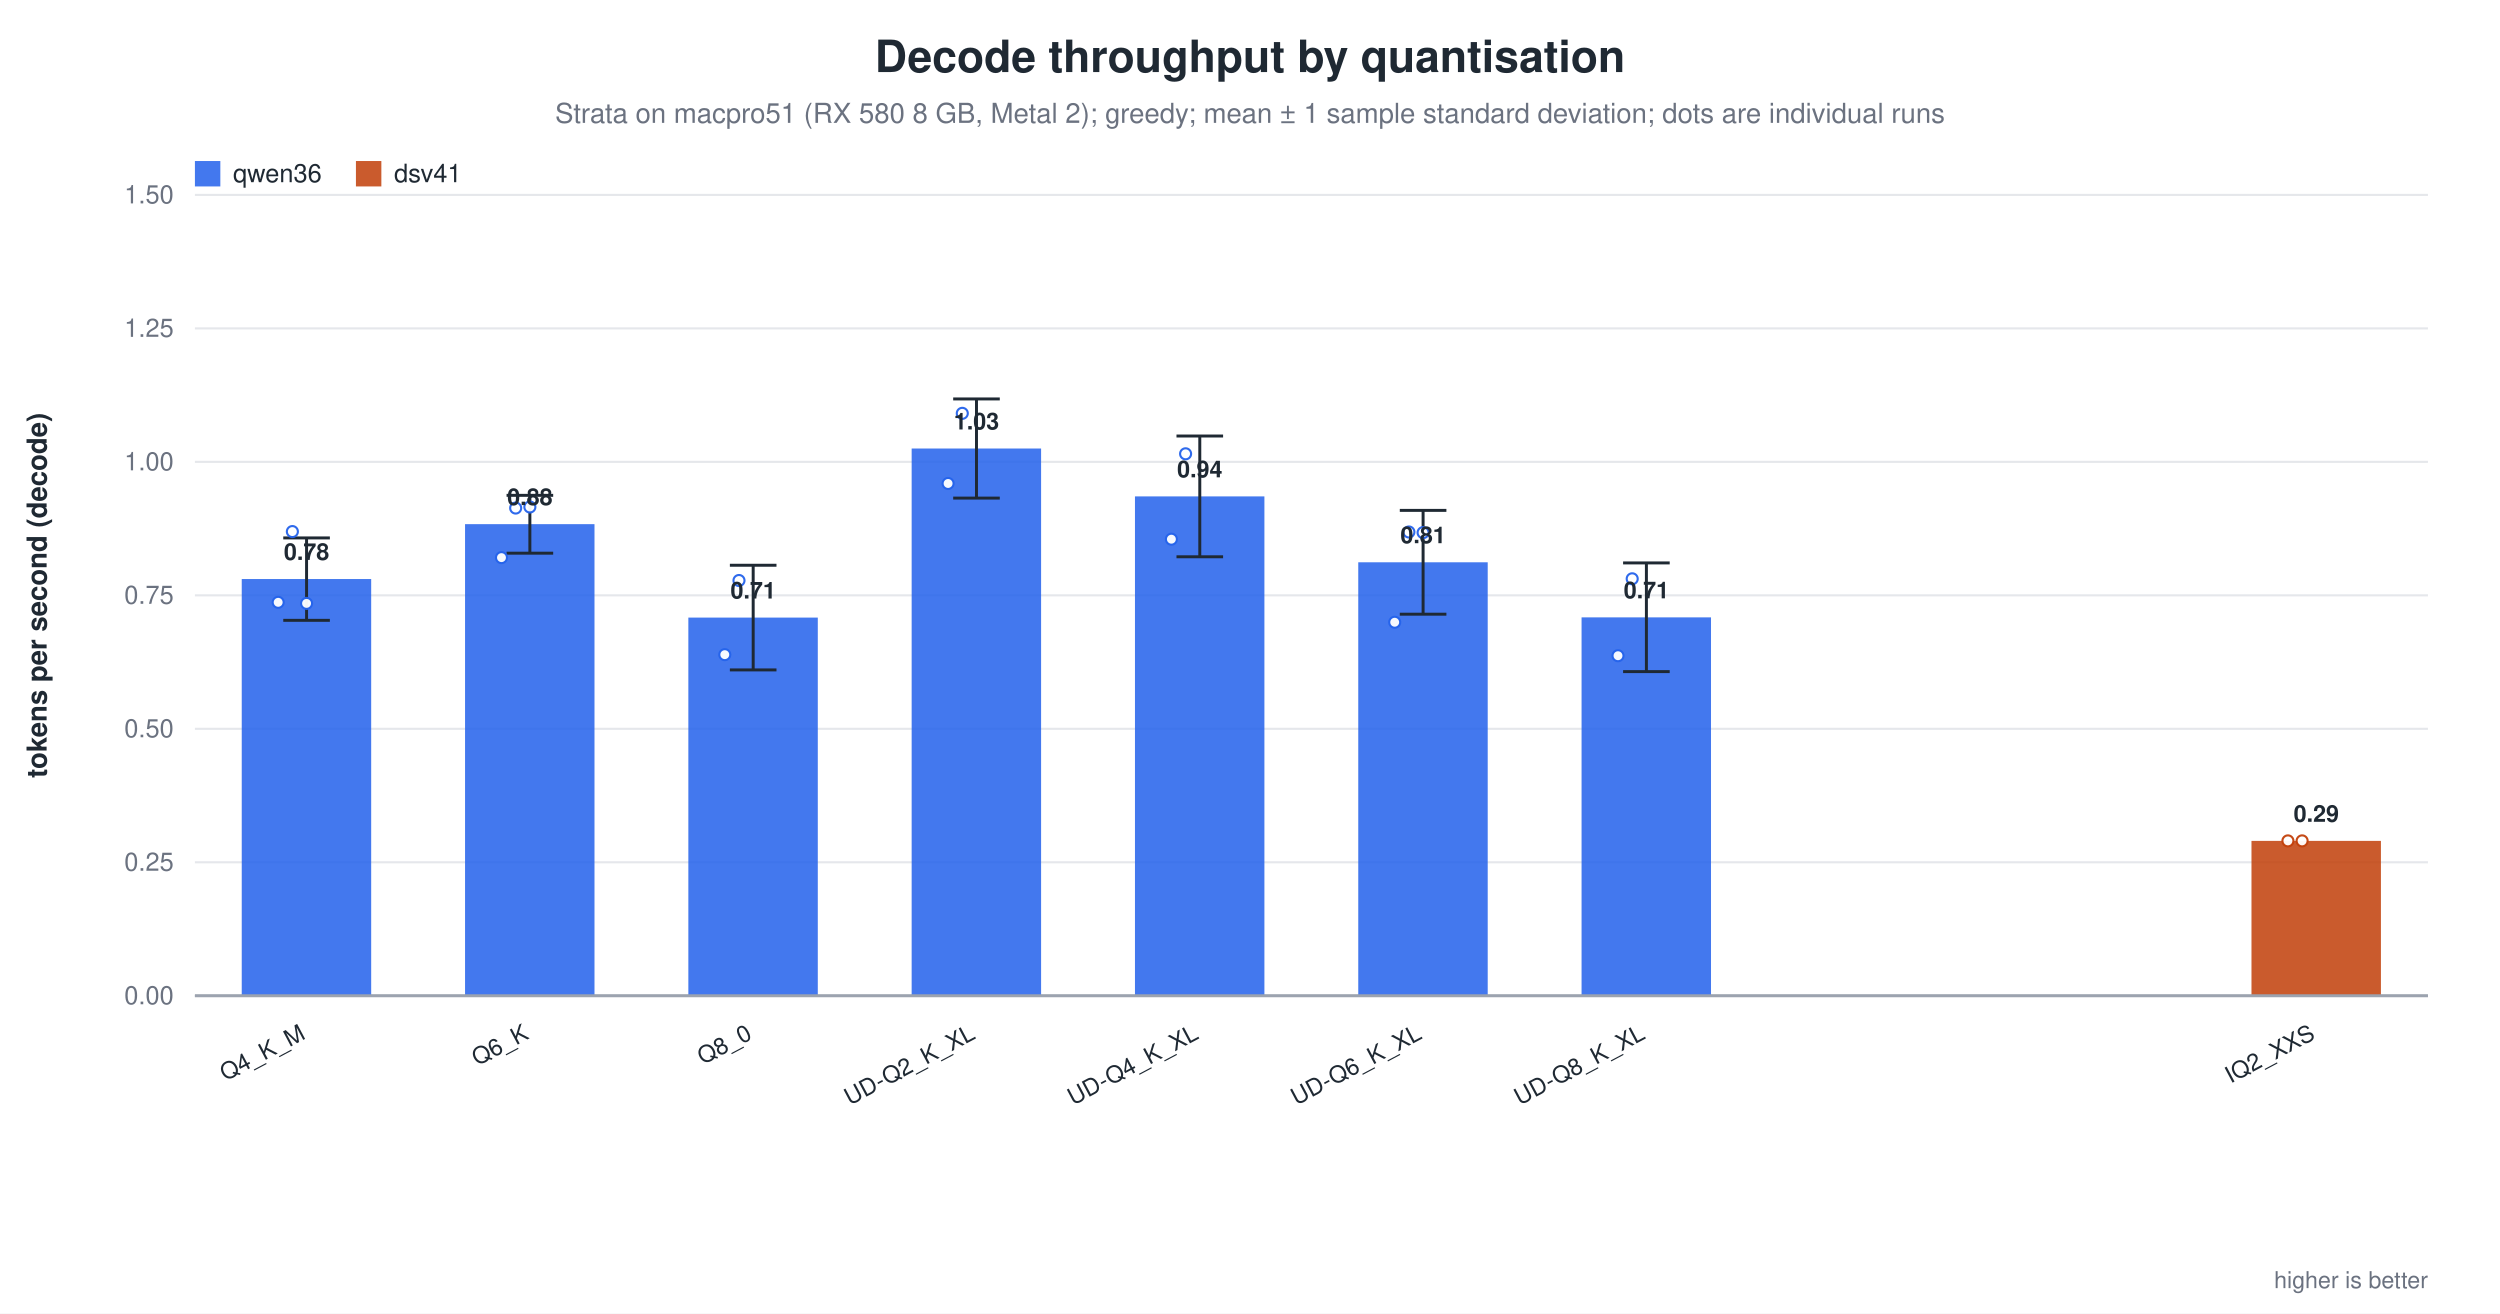
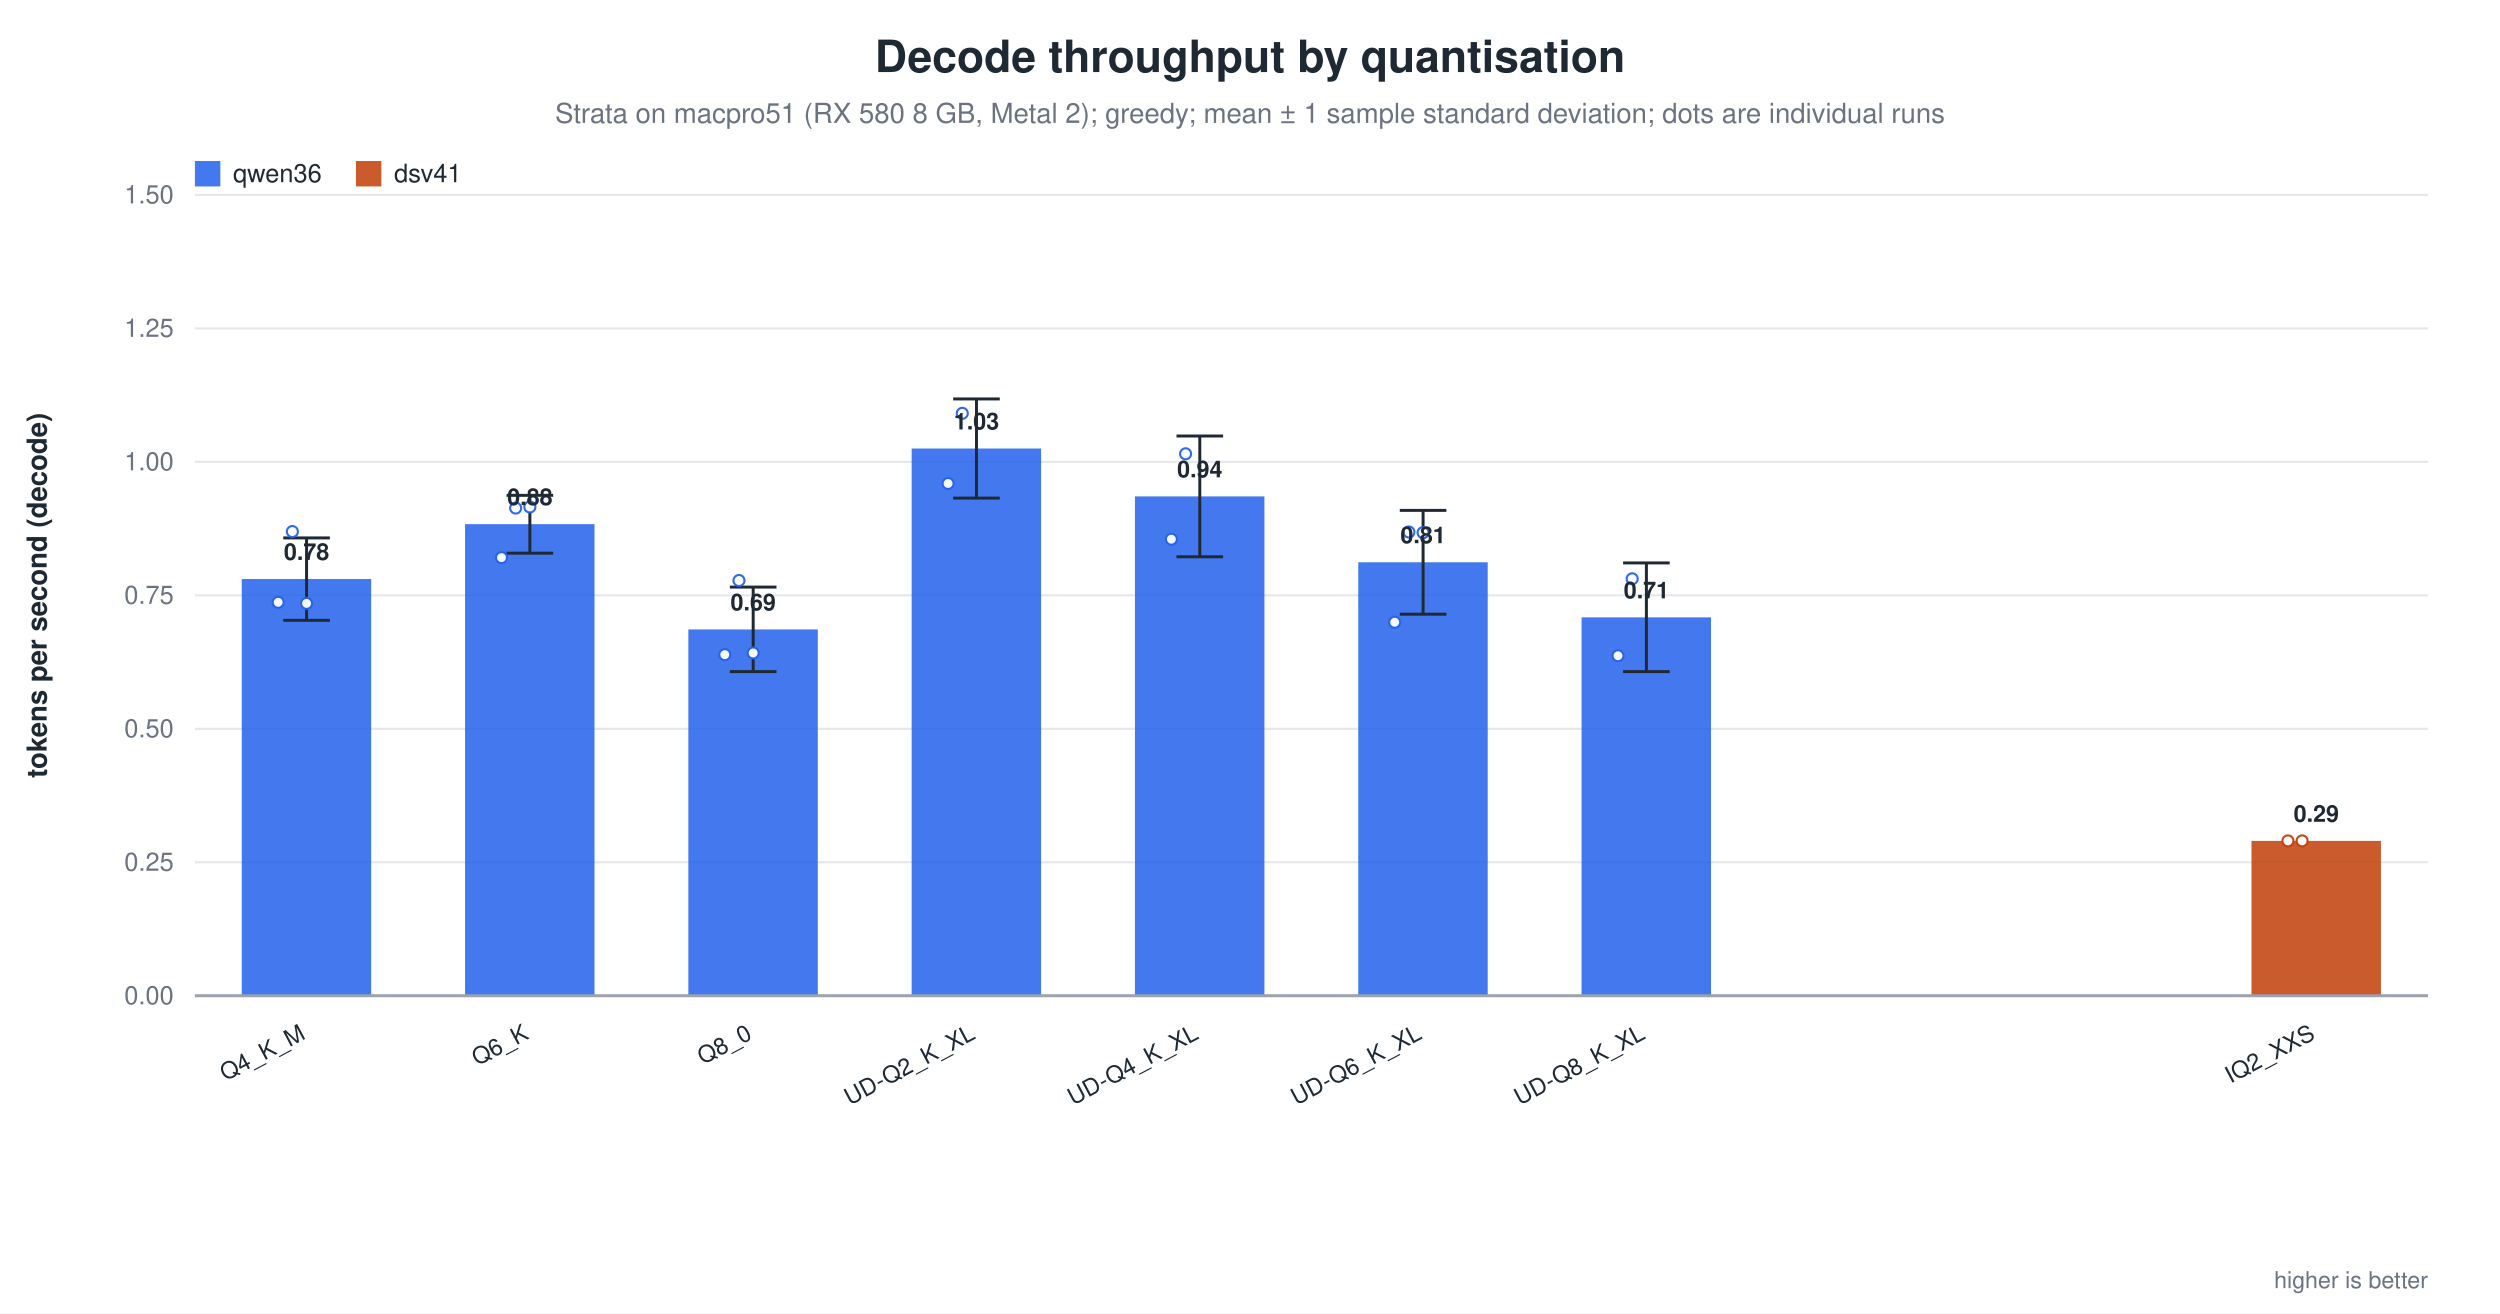
<svg xmlns="http://www.w3.org/2000/svg" width="1180" height="620" viewBox="0 0 1180 620" role="img" aria-label="Decode throughput by quantisation">
  <rect width="1180" height="620" fill="white" />
  <text x="590.0" y="34" text-anchor="middle" font-family="Helvetica, Arial, sans-serif" font-size="21" font-weight="600" fill="#1f2933">Decode throughput by quantisation</text>
  <text x="590.0" y="58" text-anchor="middle" font-family="Helvetica, Arial, sans-serif" font-size="13" fill="#6b7280">Strata on macpro51 (RX 580 8 GB, Metal 2); greedy; mean ± 1 sample standard deviation; dots are individual runs</text>
  <line x1="92.0" y1="470.0" x2="1146.0" y2="470.0" stroke="#9ca3af" stroke-width="1.0" />
  <text x="82.0" y="474.0" text-anchor="end" font-family="Helvetica, Arial, sans-serif" font-size="12" fill="#6b7280" font-weight="400">0.00</text>
  <line x1="92.0" y1="407.0" x2="1146.0" y2="407.0" stroke="#e5e7eb" stroke-width="1.0" />
  <text x="82.0" y="411.0" text-anchor="end" font-family="Helvetica, Arial, sans-serif" font-size="12" fill="#6b7280" font-weight="400">0.25</text>
  <line x1="92.0" y1="344.0" x2="1146.0" y2="344.0" stroke="#e5e7eb" stroke-width="1.0" />
  <text x="82.0" y="348.0" text-anchor="end" font-family="Helvetica, Arial, sans-serif" font-size="12" fill="#6b7280" font-weight="400">0.50</text>
  <line x1="92.0" y1="281.0" x2="1146.0" y2="281.0" stroke="#e5e7eb" stroke-width="1.0" />
  <text x="82.0" y="285.0" text-anchor="end" font-family="Helvetica, Arial, sans-serif" font-size="12" fill="#6b7280" font-weight="400">0.75</text>
  <line x1="92.0" y1="218.0" x2="1146.0" y2="218.0" stroke="#e5e7eb" stroke-width="1.0" />
  <text x="82.0" y="222.0" text-anchor="end" font-family="Helvetica, Arial, sans-serif" font-size="12" fill="#6b7280" font-weight="400">1.00</text>
  <line x1="92.0" y1="155.0" x2="1146.0" y2="155.0" stroke="#e5e7eb" stroke-width="1.0" />
  <text x="82.0" y="159.0" text-anchor="end" font-family="Helvetica, Arial, sans-serif" font-size="12" fill="#6b7280" font-weight="400">1.25</text>
  <line x1="92.0" y1="92.0" x2="1146.0" y2="92.0" stroke="#e5e7eb" stroke-width="1.0" />
  <text x="82.0" y="96.0" text-anchor="end" font-family="Helvetica, Arial, sans-serif" font-size="12" fill="#6b7280" font-weight="400">1.50</text>
  <text x="22.0" y="281.0" text-anchor="middle" font-family="Helvetica, Arial, sans-serif" font-size="13" fill="#1f2933" font-weight="600" transform="rotate(-90.0 22.0 281.0)">tokens per second (decode)</text>
  <rect x="114.1" y="273.3" width="61.1" height="196.7" fill="#2563eb" opacity="0.86" />
  <line x1="144.7" y1="253.9" x2="144.7" y2="292.8" stroke="#1f2933" stroke-width="1.4" />
  <line x1="133.7" y1="253.9" x2="155.7" y2="253.9" stroke="#1f2933" stroke-width="1.4" />
  <line x1="133.7" y1="292.8" x2="155.7" y2="292.8" stroke="#1f2933" stroke-width="1.4" />
  <circle cx="131.3" cy="284.3" r="2.6" fill="white" stroke="#2563eb" stroke-width="1.0" opacity="0.95" />
  <circle cx="138.0" cy="250.9" r="2.6" fill="white" stroke="#2563eb" stroke-width="1.0" opacity="0.95" />
  <circle cx="144.7" cy="284.8" r="2.6" fill="white" stroke="#2563eb" stroke-width="1.0" opacity="0.95" />
  <text x="144.7" y="264.3" text-anchor="middle" font-family="Helvetica, Arial, sans-serif" font-size="11" fill="#1f2933" font-weight="600">0.78</text>
  <text x="144.7" y="490.0" text-anchor="end" font-family="Helvetica, Arial, sans-serif" font-size="11" fill="#1f2933" font-weight="500" transform="rotate(-28.0 144.7 490.0)">Q4_K_M</text>
  <rect x="219.5" y="247.4" width="61.1" height="222.6" fill="#2563eb" opacity="0.86" />
  <line x1="250.1" y1="233.8" x2="250.1" y2="261.1" stroke="#1f2933" stroke-width="1.4" />
  <line x1="239.1" y1="233.8" x2="261.1" y2="233.8" stroke="#1f2933" stroke-width="1.4" />
  <line x1="239.1" y1="261.1" x2="261.1" y2="261.1" stroke="#1f2933" stroke-width="1.4" />
  <circle cx="236.7" cy="263.2" r="2.6" fill="white" stroke="#2563eb" stroke-width="1.0" opacity="0.95" />
  <circle cx="243.4" cy="239.8" r="2.6" fill="white" stroke="#2563eb" stroke-width="1.0" opacity="0.95" />
  <circle cx="250.1" cy="239.3" r="2.6" fill="white" stroke="#2563eb" stroke-width="1.0" opacity="0.95" />
  <text x="250.1" y="238.4" text-anchor="middle" font-family="Helvetica, Arial, sans-serif" font-size="11" fill="#1f2933" font-weight="600">0.88</text>
  <text x="250.1" y="490.0" text-anchor="end" font-family="Helvetica, Arial, sans-serif" font-size="11" fill="#1f2933" font-weight="500" transform="rotate(-28.0 250.1 490.0)">Q6_K</text>
-   <rect x="324.9" y="291.5" width="61.1" height="178.5" fill="#2563eb" opacity="0.86" />
-   <line x1="355.5" y1="266.8" x2="355.5" y2="316.2" stroke="#1f2933" stroke-width="1.4" />
-   <line x1="344.5" y1="266.8" x2="366.5" y2="266.8" stroke="#1f2933" stroke-width="1.4" />
-   <line x1="344.5" y1="316.2" x2="366.5" y2="316.2" stroke="#1f2933" stroke-width="1.4" />
+   <rect x="324.9" y="297.1" width="61.1" height="172.9" fill="#2563eb" opacity="0.86" />
+   <line x1="355.5" y1="277.1" x2="355.5" y2="317.0" stroke="#1f2933" stroke-width="1.4" />
+   <line x1="344.5" y1="277.1" x2="366.5" y2="277.1" stroke="#1f2933" stroke-width="1.4" />
+   <line x1="344.5" y1="317.0" x2="366.5" y2="317.0" stroke="#1f2933" stroke-width="1.4" />
  <circle cx="342.1" cy="309.0" r="2.6" fill="white" stroke="#2563eb" stroke-width="1.0" opacity="0.95" />
  <circle cx="348.8" cy="274.0" r="2.6" fill="white" stroke="#2563eb" stroke-width="1.0" opacity="0.95" />
-   <text x="355.5" y="282.5" text-anchor="middle" font-family="Helvetica, Arial, sans-serif" font-size="11" fill="#1f2933" font-weight="600">0.71</text>
+   <circle cx="355.5" cy="308.2" r="2.6" fill="white" stroke="#2563eb" stroke-width="1.0" opacity="0.95" />
+   <text x="355.5" y="288.1" text-anchor="middle" font-family="Helvetica, Arial, sans-serif" font-size="11" fill="#1f2933" font-weight="600">0.69</text>
  <text x="355.5" y="490.0" text-anchor="end" font-family="Helvetica, Arial, sans-serif" font-size="11" fill="#1f2933" font-weight="500" transform="rotate(-28.0 355.5 490.0)">Q8_0</text>
  <rect x="430.3" y="211.7" width="61.1" height="258.3" fill="#2563eb" opacity="0.86" />
  <line x1="460.9" y1="188.3" x2="460.9" y2="235.1" stroke="#1f2933" stroke-width="1.4" />
  <line x1="449.9" y1="188.3" x2="471.9" y2="188.3" stroke="#1f2933" stroke-width="1.4" />
  <line x1="449.9" y1="235.1" x2="471.9" y2="235.1" stroke="#1f2933" stroke-width="1.4" />
  <circle cx="447.5" cy="228.2" r="2.6" fill="white" stroke="#2563eb" stroke-width="1.0" opacity="0.95" />
  <circle cx="454.2" cy="195.1" r="2.6" fill="white" stroke="#2563eb" stroke-width="1.0" opacity="0.95" />
  <text x="460.9" y="202.7" text-anchor="middle" font-family="Helvetica, Arial, sans-serif" font-size="11" fill="#1f2933" font-weight="600">1.03</text>
  <text x="460.9" y="490.0" text-anchor="end" font-family="Helvetica, Arial, sans-serif" font-size="11" fill="#1f2933" font-weight="500" transform="rotate(-28.0 460.9 490.0)">UD-Q2_K_XL</text>
  <rect x="535.7" y="234.3" width="61.1" height="235.7" fill="#2563eb" opacity="0.86" />
  <line x1="566.3" y1="205.8" x2="566.3" y2="262.8" stroke="#1f2933" stroke-width="1.4" />
  <line x1="555.3" y1="205.8" x2="577.3" y2="205.8" stroke="#1f2933" stroke-width="1.4" />
  <line x1="555.3" y1="262.8" x2="577.3" y2="262.8" stroke="#1f2933" stroke-width="1.4" />
  <circle cx="552.9" cy="254.5" r="2.6" fill="white" stroke="#2563eb" stroke-width="1.0" opacity="0.95" />
  <circle cx="559.6" cy="214.2" r="2.6" fill="white" stroke="#2563eb" stroke-width="1.0" opacity="0.95" />
  <text x="566.3" y="225.3" text-anchor="middle" font-family="Helvetica, Arial, sans-serif" font-size="11" fill="#1f2933" font-weight="600">0.94</text>
  <text x="566.3" y="490.0" text-anchor="end" font-family="Helvetica, Arial, sans-serif" font-size="11" fill="#1f2933" font-weight="500" transform="rotate(-28.0 566.3 490.0)">UD-Q4_K_XL</text>
  <rect x="641.1" y="265.4" width="61.1" height="204.6" fill="#2563eb" opacity="0.86" />
  <line x1="671.7" y1="240.9" x2="671.7" y2="289.9" stroke="#1f2933" stroke-width="1.4" />
  <line x1="660.7" y1="240.9" x2="682.7" y2="240.9" stroke="#1f2933" stroke-width="1.4" />
  <line x1="660.7" y1="289.9" x2="682.7" y2="289.9" stroke="#1f2933" stroke-width="1.4" />
  <circle cx="658.3" cy="293.7" r="2.6" fill="white" stroke="#2563eb" stroke-width="1.0" opacity="0.95" />
  <circle cx="665.0" cy="251.1" r="2.6" fill="white" stroke="#2563eb" stroke-width="1.0" opacity="0.95" />
  <circle cx="671.7" cy="251.4" r="2.6" fill="white" stroke="#2563eb" stroke-width="1.0" opacity="0.95" />
  <text x="671.7" y="256.4" text-anchor="middle" font-family="Helvetica, Arial, sans-serif" font-size="11" fill="#1f2933" font-weight="600">0.81</text>
  <text x="671.7" y="490.0" text-anchor="end" font-family="Helvetica, Arial, sans-serif" font-size="11" fill="#1f2933" font-weight="500" transform="rotate(-28.0 671.7 490.0)">UD-Q6_K_XL</text>
  <rect x="746.5" y="291.4" width="61.1" height="178.6" fill="#2563eb" opacity="0.86" />
  <line x1="777.1" y1="265.7" x2="777.1" y2="317.0" stroke="#1f2933" stroke-width="1.4" />
  <line x1="766.1" y1="265.7" x2="788.1" y2="265.7" stroke="#1f2933" stroke-width="1.4" />
  <line x1="766.1" y1="317.0" x2="788.1" y2="317.0" stroke="#1f2933" stroke-width="1.4" />
  <circle cx="763.7" cy="309.5" r="2.6" fill="white" stroke="#2563eb" stroke-width="1.0" opacity="0.95" />
  <circle cx="770.4" cy="273.2" r="2.6" fill="white" stroke="#2563eb" stroke-width="1.0" opacity="0.95" />
  <text x="777.1" y="282.4" text-anchor="middle" font-family="Helvetica, Arial, sans-serif" font-size="11" fill="#1f2933" font-weight="600">0.71</text>
  <text x="777.1" y="490.0" text-anchor="end" font-family="Helvetica, Arial, sans-serif" font-size="11" fill="#1f2933" font-weight="500" transform="rotate(-28.0 777.1 490.0)">UD-Q8_K_XL</text>
  <rect x="1062.7" y="396.9" width="61.1" height="73.1" fill="#c2410c" opacity="0.86" />
  <circle cx="1079.9" cy="396.9" r="2.6" fill="white" stroke="#c2410c" stroke-width="1.0" opacity="0.95" />
  <circle cx="1086.6" cy="396.9" r="2.6" fill="white" stroke="#c2410c" stroke-width="1.0" opacity="0.95" />
  <text x="1093.3" y="387.9" text-anchor="middle" font-family="Helvetica, Arial, sans-serif" font-size="11" fill="#1f2933" font-weight="600">0.29</text>
  <text x="1093.3" y="490.0" text-anchor="end" font-family="Helvetica, Arial, sans-serif" font-size="11" fill="#1f2933" font-weight="500" transform="rotate(-28.0 1093.3 490.0)">IQ2_XXS</text>
  <line x1="92.0" y1="470.0" x2="1146.0" y2="470.0" stroke="#9ca3af" stroke-width="1.4" />
  <rect x="92.0" y="76.0" width="12.0" height="12.0" fill="#2563eb" opacity="0.86" />
  <text x="110.0" y="86.0" text-anchor="start" font-family="Helvetica, Arial, sans-serif" font-size="12" fill="#1f2933" font-weight="500">qwen36</text>
  <rect x="168.0" y="76.0" width="12.0" height="12.0" fill="#c2410c" opacity="0.86" />
  <text x="186.0" y="86.0" text-anchor="start" font-family="Helvetica, Arial, sans-serif" font-size="12" fill="#1f2933" font-weight="500">dsv41</text>
  <text x="1146.0" y="608.0" text-anchor="end" font-family="Helvetica, Arial, sans-serif" font-size="11" fill="#6b7280" font-weight="400">higher is better</text>
</svg>
